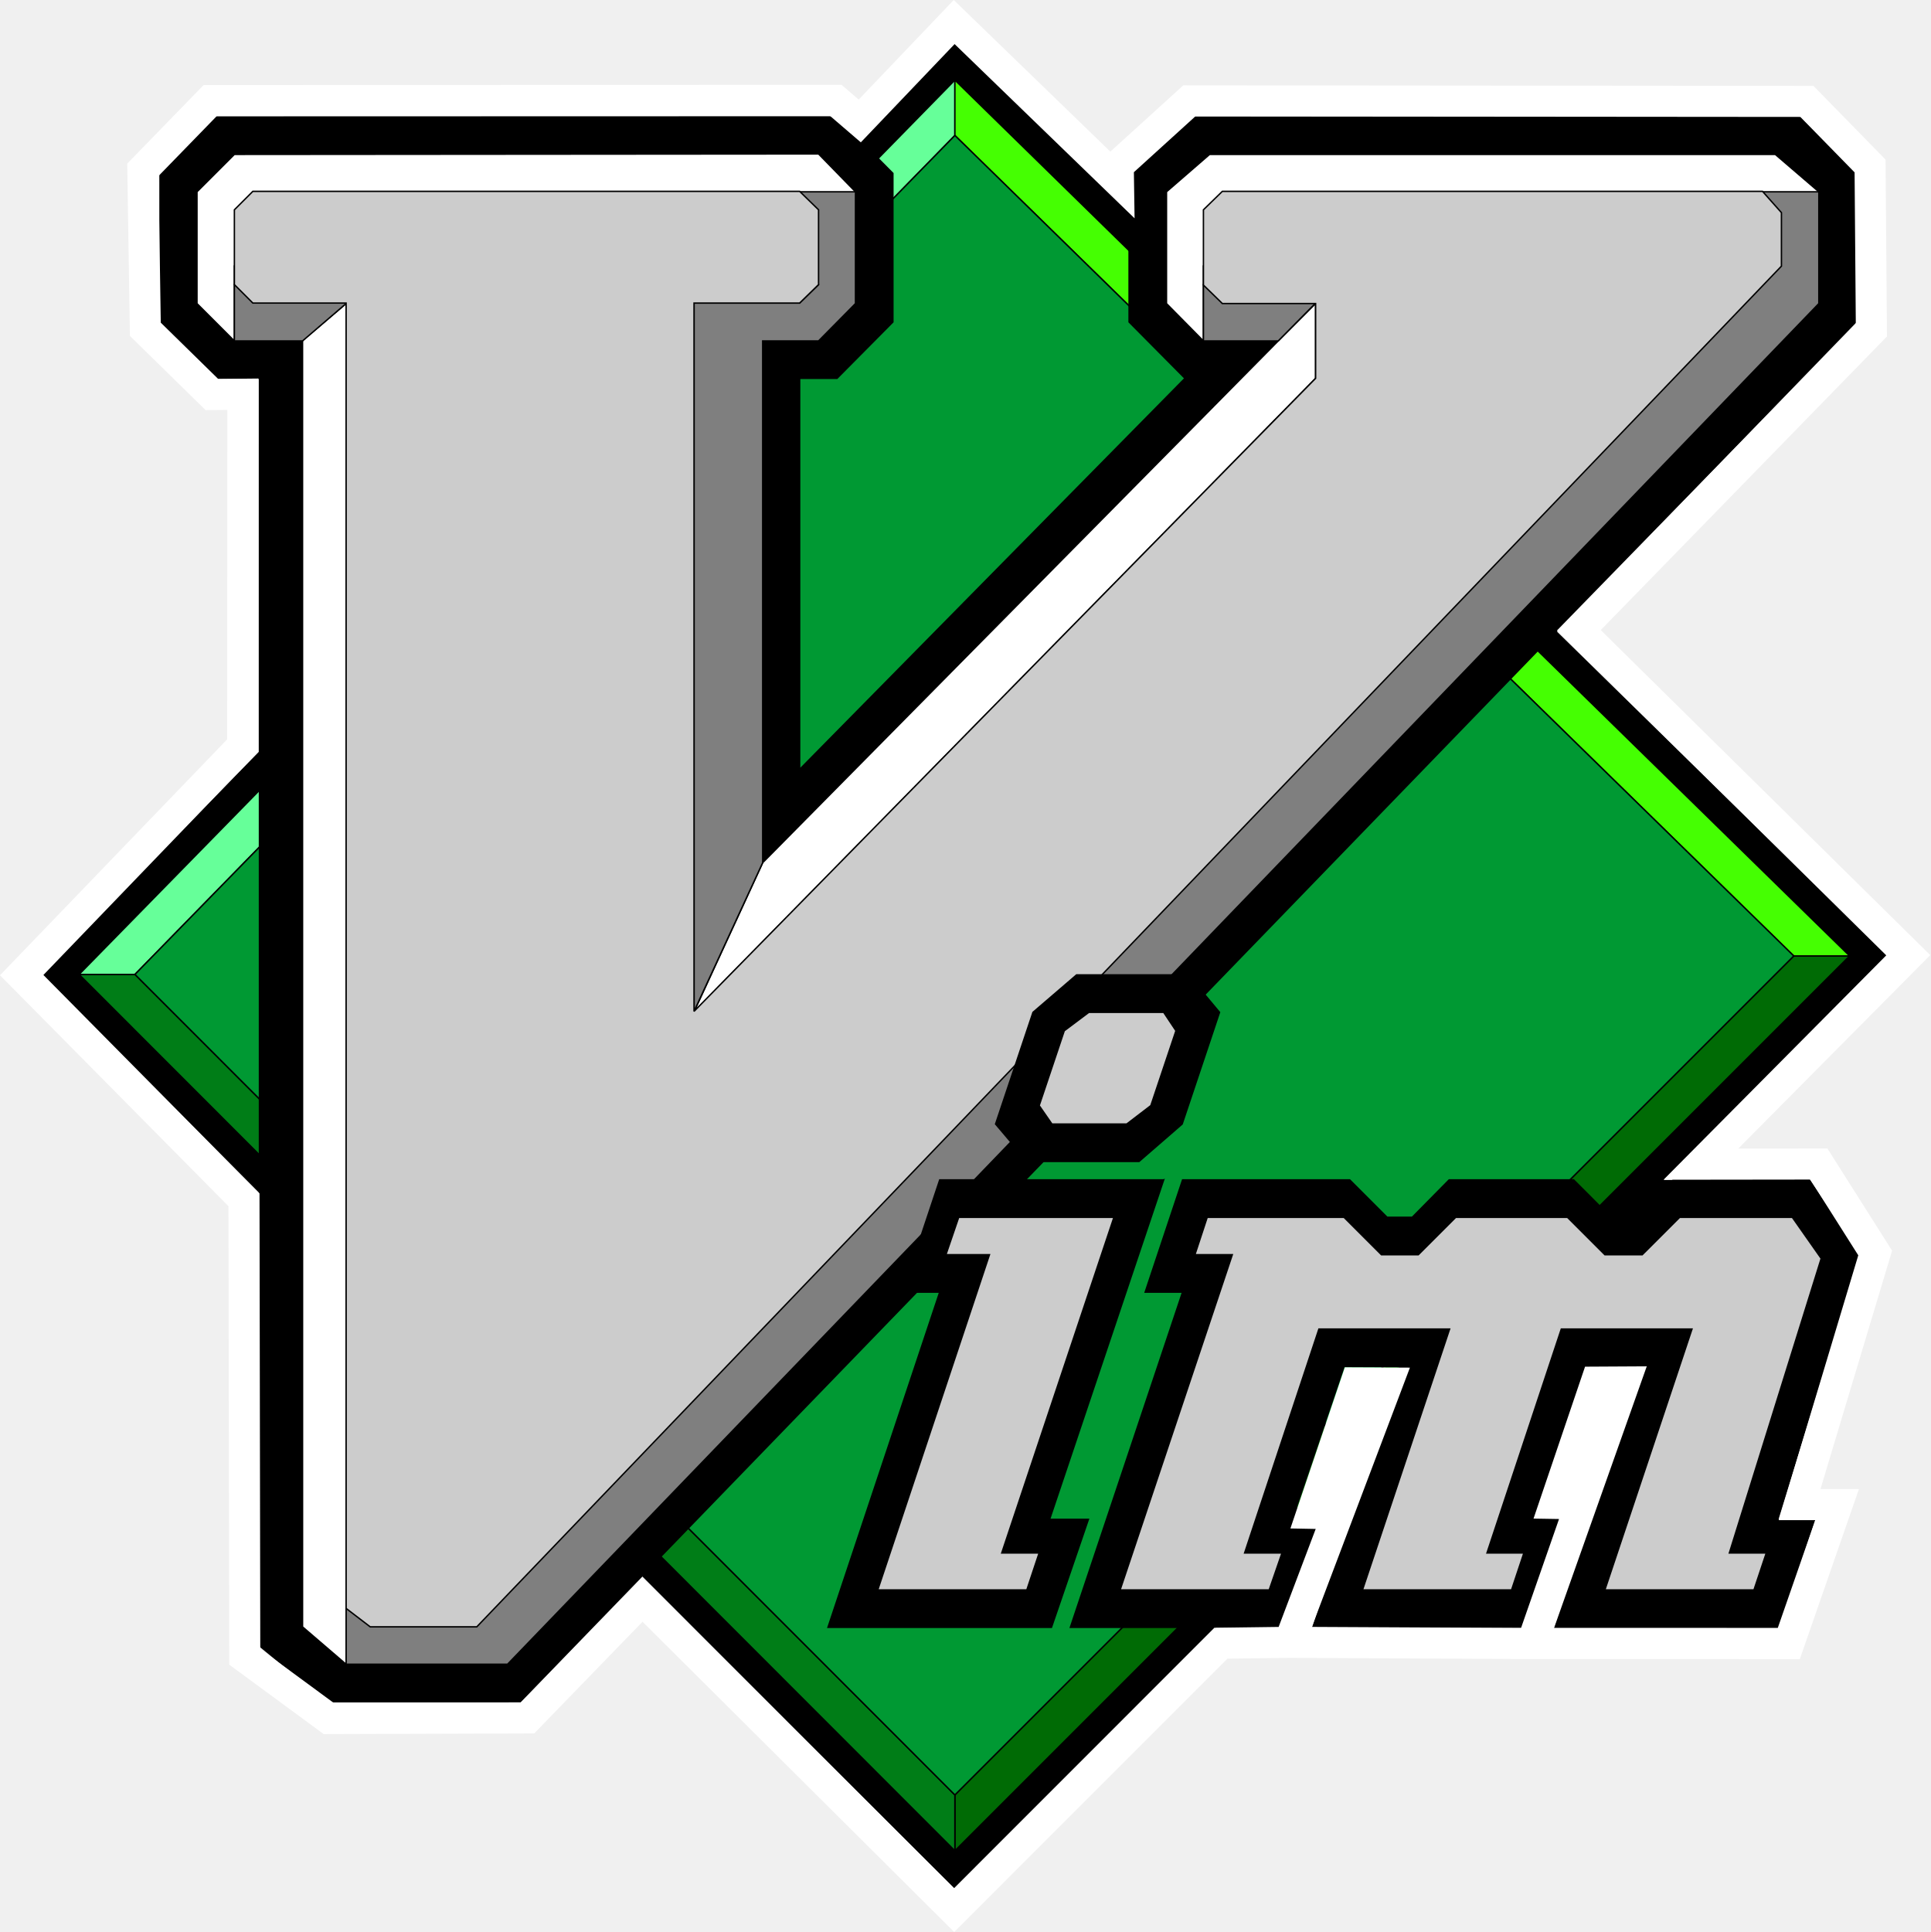
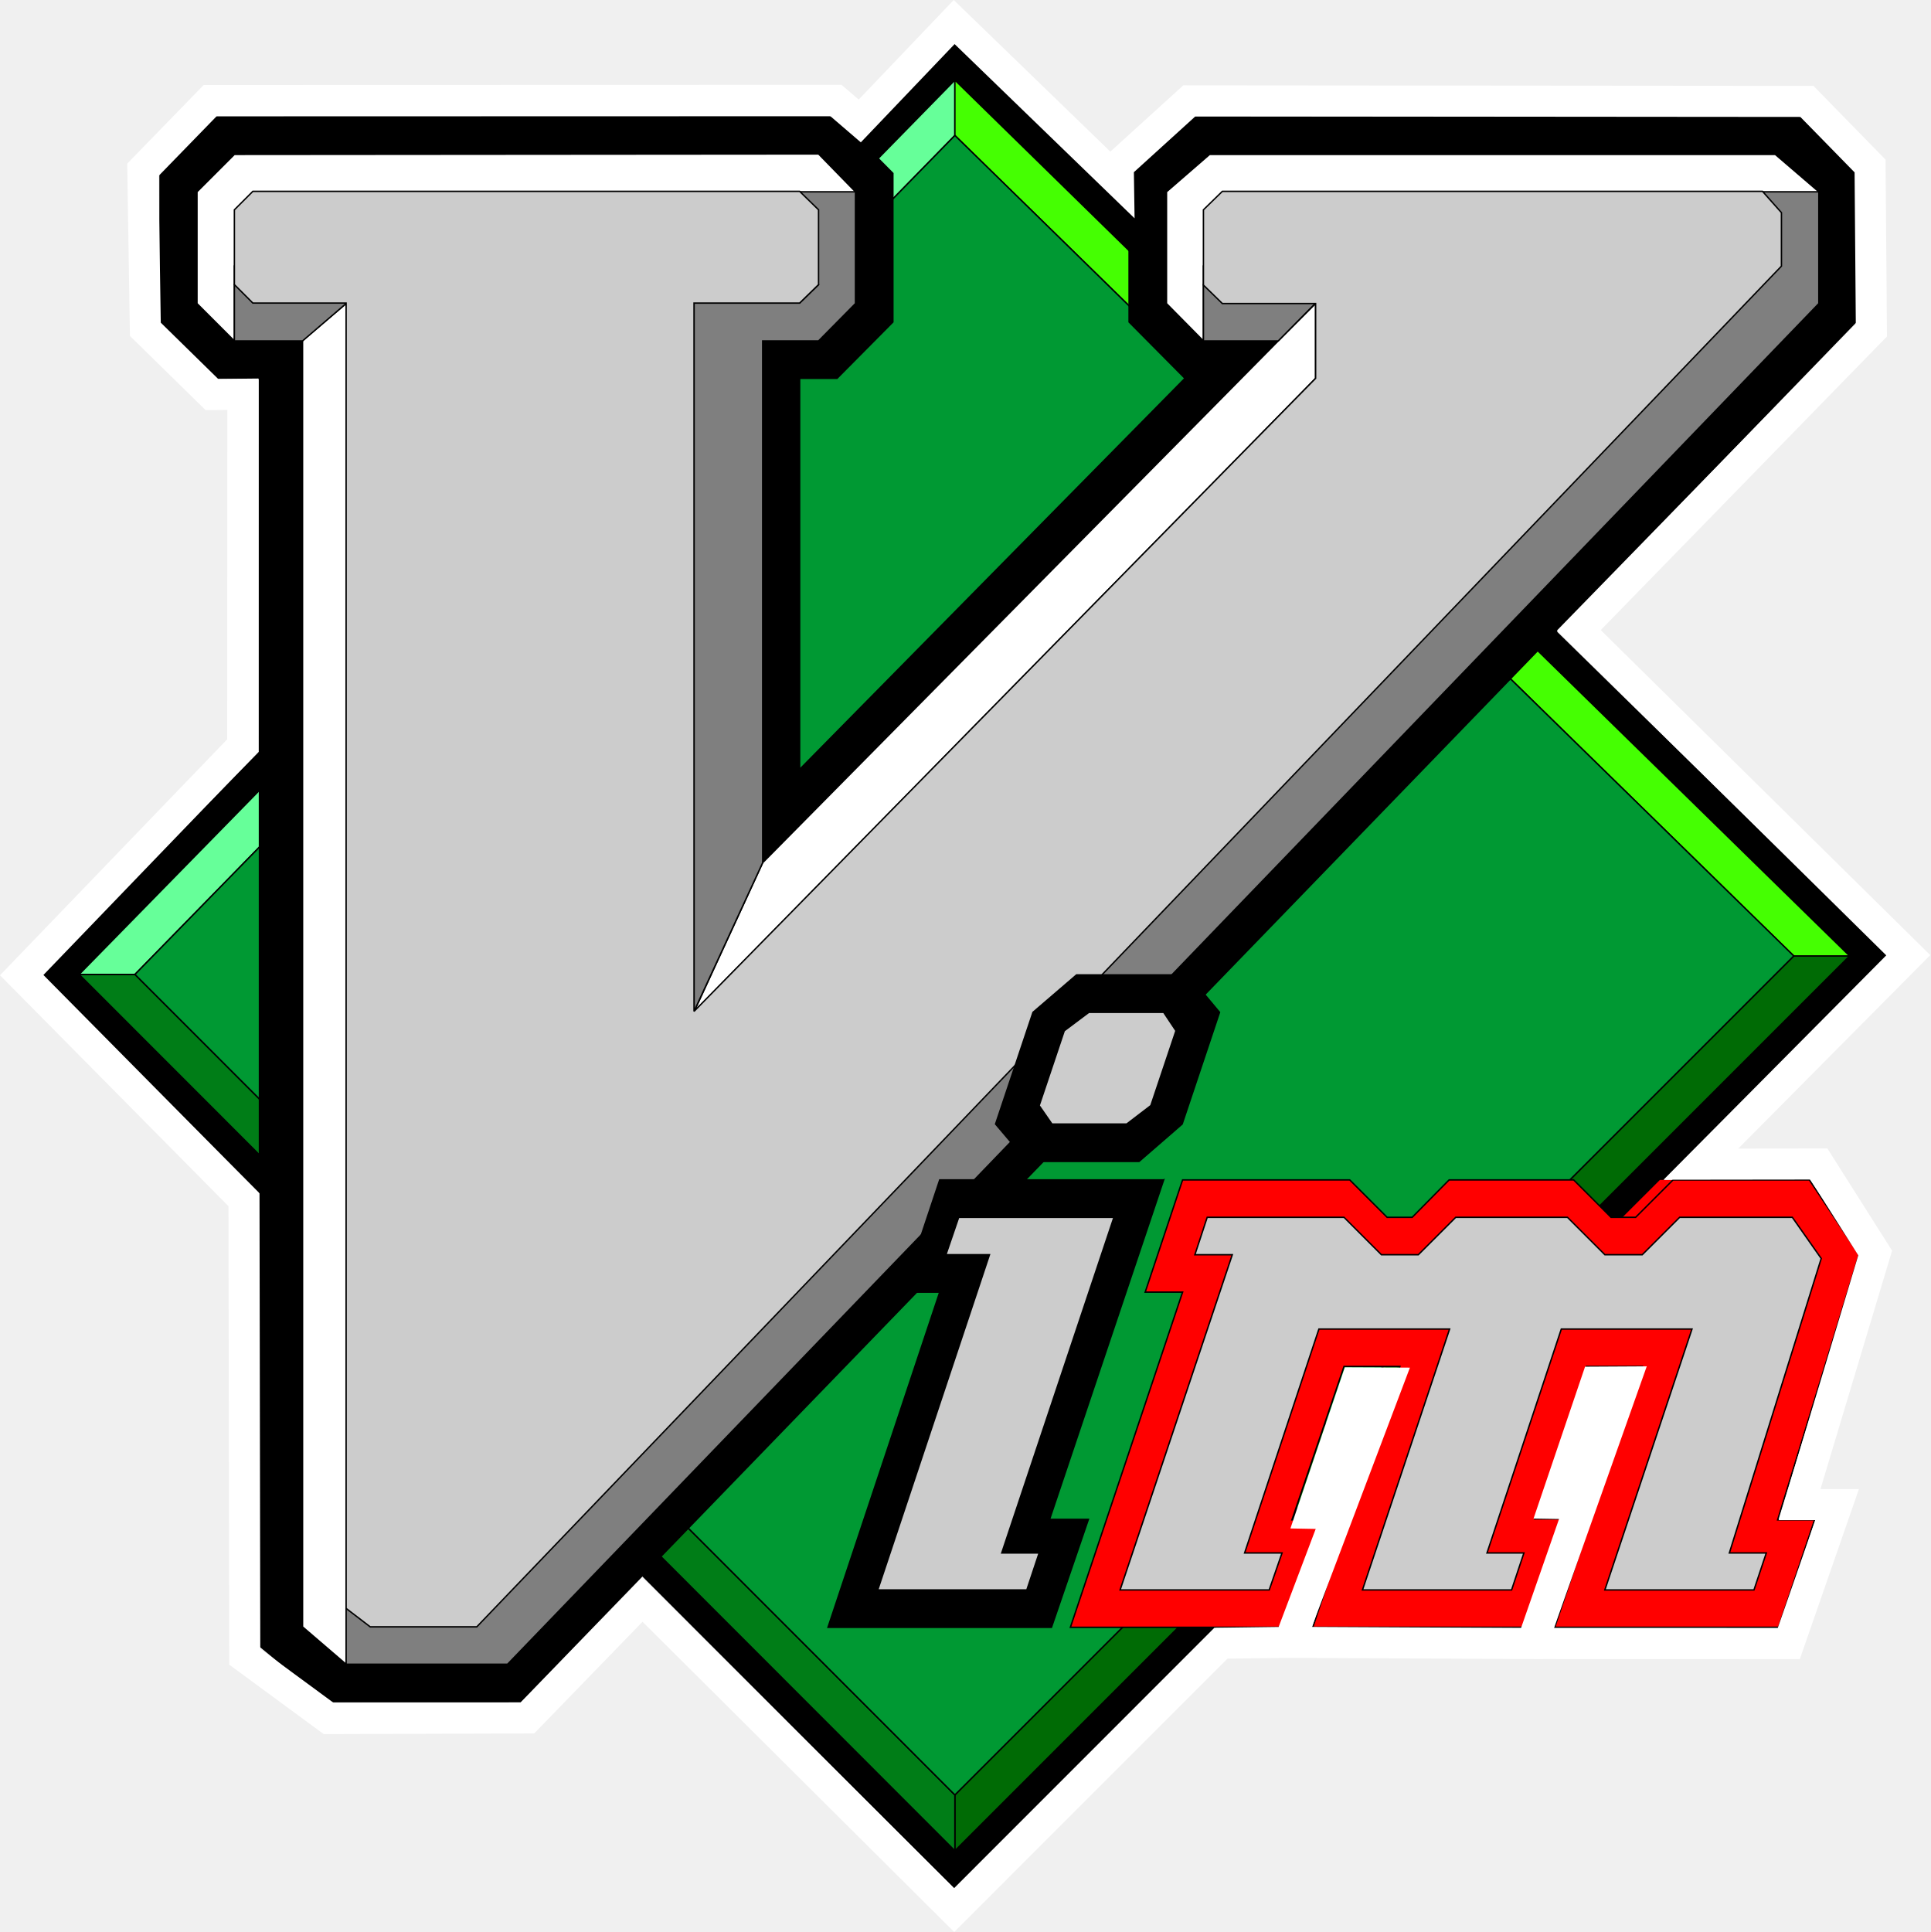
<svg xmlns="http://www.w3.org/2000/svg" width="293.575" height="293.806" viewBox="0 0 293.575 293.806" version="1.1" id="svg90">
  <defs id="defs94" />
  <path fill-rule="evenodd" fill="#000000" fill-opacity="1" d="M 286.999,145.374 145.229,6.488 6.342,148.183 145.229,287.144 286.999,145.374" id="path2" />
  <path fill="none" stroke-width="0.216" stroke-linecap="butt" stroke-linejoin="miter" stroke="#000000" stroke-opacity="1" stroke-miterlimit="2.613" d="M 286.999,145.374 145.229,6.488 6.342,148.183 145.229,287.144 Z M 286.999,145.374" id="path4" />
  <path fill-rule="evenodd" fill="#006b05" fill-opacity="1" d="M 272.815,145.374 H 281.311 L 145.229,281.456 V 272.96 L 272.815,145.374" id="path6" />
  <path fill="none" stroke-width="0.216" stroke-linecap="butt" stroke-linejoin="miter" stroke="#000000" stroke-opacity="1" stroke-miterlimit="2.613" d="M 272.815,145.374 H 281.311 L 145.229,281.456 V 272.96 Z M 272.815,145.374" id="path8" />
  <path fill-rule="evenodd" fill="#007d17" fill-opacity="1" d="M 12.03,148.183 H 20.526 L 145.229,272.96 V 281.456 L 12.03,148.183" id="path10" />
  <path fill="none" stroke-width="0.216" stroke-linecap="butt" stroke-linejoin="miter" stroke="#000000" stroke-opacity="1" stroke-miterlimit="2.613" d="M 12.03,148.183 H 20.526 L 145.229,272.96 V 281.456 Z M 12.03,148.183" id="path12" />
  <path fill-rule="evenodd" fill="#66ff99" fill-opacity="1" d="M 145.229,20.601 V 12.175 L 12.03,148.183 H 20.526 L 145.229,20.601" id="path14" />
  <path fill="none" stroke-width="0.216" stroke-linecap="butt" stroke-linejoin="miter" stroke="#000000" stroke-opacity="1" stroke-miterlimit="2.613" d="M 145.229,20.601 V 12.175 L 12.03,148.183 H 20.526 Z M 145.229,20.601" id="path16" />
  <path fill-rule="evenodd" fill="#45ff02" fill-opacity="1" d="M 145.229,12.175 V 20.601 L 272.815,145.374 H 281.311 L 145.229,12.175" id="path18" />
  <path fill="none" stroke-width="0.216" stroke-linecap="butt" stroke-linejoin="miter" stroke="#000000" stroke-opacity="1" stroke-miterlimit="2.613" d="M 145.229,12.175 V 20.601 L 272.815,145.374 H 281.311 Z M 145.229,12.175" id="path20" />
  <path fill-rule="evenodd" fill="#009933" fill-opacity="1" d="M 145.229,272.96 272.815,145.374 145.229,20.601 20.526,148.183 145.229,272.96" id="path22" />
  <path fill="none" stroke-width="0.216" stroke-linecap="butt" stroke-linejoin="miter" stroke="#000000" stroke-opacity="1" stroke-miterlimit="2.613" d="M 145.229,272.96 272.815,145.374 145.229,20.601 20.526,148.183 Z M 145.229,272.96" id="path24" />
  <path fill-rule="evenodd" fill="#000000" fill-opacity="1" d="M 171.725,48.968 180.221,57.535 121.616,117.007 V 57.535 H 127.303 L 135.799,48.968 V 26.359 L 127.303,17.792 H 32.838 L 24.342,26.359 V 48.968 L 32.838,57.535 H 39.463 V 250.281 L 49.831,258.777 H 79.135 L 282.245,48.968 V 26.359 L 273.749,17.792 H 181.159 L 171.725,26.359 V 48.968" id="path26" />
  <path fill="none" stroke-width="0.216" stroke-linecap="butt" stroke-linejoin="miter" stroke="#000000" stroke-opacity="1" stroke-miterlimit="2.613" d="M 171.725,48.968 180.221,57.535 121.616,117.007 V 57.535 H 127.303 L 135.799,48.968 V 26.359 L 127.303,17.792 H 32.838 L 24.342,26.359 V 48.968 L 32.838,57.535 H 39.463 V 250.281 L 49.831,258.777 H 79.135 L 282.245,48.968 V 26.359 L 273.749,17.792 H 181.159 L 171.725,26.359 Z M 171.725,48.968" id="path28" />
  <path fill-rule="evenodd" fill="#ffffff" fill-opacity="1" d="M 35.647,51.847 29.96,46.16 V 29.167 L 35.647,23.48 124.495,23.41 130.112,29.167 124.495,31.906 121.616,29.167 35.647,43.281 V 51.847" id="path30" />
  <path fill="none" stroke-width="0.216" stroke-linecap="butt" stroke-linejoin="miter" stroke="#000000" stroke-opacity="1" stroke-miterlimit="2.613" d="M 35.647,51.847 29.96,46.16 V 29.167 L 35.647,23.48 124.495,23.41 130.112,29.167 124.495,31.906 121.616,29.167 35.647,43.281 Z M 35.647,51.847" id="path32" />
  <path fill-rule="evenodd" fill="#ffffff" fill-opacity="1" d="M 52.639,253.089 46.014,247.402 V 51.777 L 52.639,46.16 V 253.089" id="path34" />
  <path fill="none" stroke-width="0.216" stroke-linecap="butt" stroke-linejoin="miter" stroke="#000000" stroke-opacity="1" stroke-miterlimit="2.613" d="M 52.639,253.089 46.014,247.402 V 51.777 L 52.639,46.16 Z M 52.639,253.089" id="path36" />
  <path fill-rule="evenodd" fill="#ffffff" fill-opacity="1" d="M 194.405,51.847 200.092,46.16 V 57.535 L 105.557,153.871 115.999,131.191 194.405,51.847" id="path38" />
  <path fill="none" stroke-width="0.216" stroke-linecap="butt" stroke-linejoin="miter" stroke="#000000" stroke-opacity="1" stroke-miterlimit="2.613" d="M 194.405,51.847 200.092,46.16 V 57.535 L 105.557,153.871 115.999,131.191 Z M 194.405,51.847" id="path40" />
  <path fill-rule="evenodd" fill="#7f7f7f" fill-opacity="1" d="M 54.581,43.351 52.639,46.16 46.014,51.847 H 35.647 V 40.472 L 54.581,43.351" id="path42" />
  <path fill="none" stroke-width="0.216" stroke-linecap="butt" stroke-linejoin="miter" stroke="#000000" stroke-opacity="1" stroke-miterlimit="2.613" d="M 54.581,43.351 52.639,46.16 46.014,51.847 H 35.647 V 40.472 Z M 54.581,43.351" id="path44" />
  <path fill-rule="evenodd" fill="#7f7f7f" fill-opacity="1" d="M 115.999,51.847 V 131.191 L 105.557,153.8 V 46.089 H 121.616 L 124.495,43.281 121.616,29.167 H 130.112 V 46.16 L 124.495,51.847 H 115.999" id="path46" />
  <path fill="none" stroke-width="0.216" stroke-linecap="butt" stroke-linejoin="miter" stroke="#000000" stroke-opacity="1" stroke-miterlimit="2.613" d="M 115.999,51.847 V 131.191 L 105.557,153.8 V 46.089 H 121.616 L 124.495,43.281 121.616,29.167 H 130.112 V 46.16 L 124.495,51.847 Z M 115.999,51.847" id="path48" />
  <path fill-rule="evenodd" fill="#ffffff" fill-opacity="1" d="M 183.03,51.847 177.413,46.16 V 29.167 L 183.967,23.48 H 270.006 L 276.631,29.167 267.127,37.664 183.03,43.281 V 51.847" id="path50" />
  <path fill="none" stroke-width="0.216" stroke-linecap="butt" stroke-linejoin="miter" stroke="#000000" stroke-opacity="1" stroke-miterlimit="2.613" d="M 183.03,51.847 177.413,46.16 V 29.167 L 183.967,23.48 H 270.006 L 276.631,29.167 267.127,37.664 183.03,43.281 Z M 183.03,51.847" id="path52" />
  <path fill-rule="evenodd" fill="#7f7f7f" fill-opacity="1" d="M 276.631,46.16 77.19,253.089 H 52.639 V 244.593 H 70.639 L 270.006,40.472 267.127,29.167 H 276.631 V 46.16" id="path54" />
  <path fill="none" stroke-width="0.216" stroke-linecap="butt" stroke-linejoin="miter" stroke="#000000" stroke-opacity="1" stroke-miterlimit="2.613" d="M 276.631,46.16 77.19,253.089 H 52.639 V 244.593 H 70.639 L 270.006,40.472 267.127,29.167 H 276.631 Z M 276.631,46.16" id="path56" />
  <path fill-rule="evenodd" fill="#7f7f7f" fill-opacity="1" d="M 201.967,43.351 200.022,46.16 194.405,51.847 H 183.03 V 40.472 L 201.967,43.351" id="path58" />
  <path fill="none" stroke-width="0.216" stroke-linecap="butt" stroke-linejoin="miter" stroke="#000000" stroke-opacity="1" stroke-miterlimit="2.613" d="M 201.967,43.351 200.022,46.16 194.405,51.847 H 183.03 V 40.472 Z M 201.967,43.351" id="path60" />
  <path fill-rule="evenodd" fill="#cccccc" fill-opacity="1" d="M 105.557,153.8 V 46.089 H 121.616 L 124.495,43.281 V 31.906 L 121.616,29.097 H 38.456 L 35.647,31.906 V 43.281 L 38.456,46.089 H 52.639 V 244.593 L 56.311,247.402 H 72.51 L 270.94,40.472 V 32.335 L 268.061,29.097 H 185.909 L 183.03,31.906 V 43.351 L 185.909,46.16 H 200.092 V 57.535 L 105.557,153.8" id="path62" />
  <path fill="none" stroke-width="0.216" stroke-linecap="butt" stroke-linejoin="miter" stroke="#000000" stroke-opacity="1" stroke-miterlimit="2.613" d="M 105.557,153.8 V 46.089 H 121.616 L 124.495,43.281 V 31.906 L 121.616,29.097 H 38.456 L 35.647,31.906 V 43.281 L 38.456,46.089 H 52.639 V 244.593 L 56.311,247.402 H 72.51 L 270.94,40.472 V 32.335 L 268.061,29.097 H 185.909 L 183.03,31.906 V 43.351 L 185.909,46.16 H 200.092 V 57.535 Z M 105.557,153.8" id="path64" />
  <path fill-rule="evenodd" fill="#000000" fill-opacity="1" d="M 157.112,153.945 163.733,148.257 H 180.725 L 185.479,153.945 179.792,170.937 173.237,176.624 H 156.245 L 151.42,170.937 157.112,153.945" id="path66" />
  <path fill="none" stroke-width="0.216" stroke-linecap="butt" stroke-linejoin="miter" stroke="#000000" stroke-opacity="1" stroke-miterlimit="2.613" d="M 157.112,153.945 163.733,148.257 H 180.725 L 185.479,153.945 179.792,170.937 173.237,176.624 H 156.245 L 151.42,170.937 Z M 157.112,153.945" id="path68" />
-   <path fill-rule="evenodd" fill="#000000" fill-opacity="1" d="M 162.799,247.472 179.862,196.496 H 174.174 L 179.862,179.433 H 205.28 L 210.967,185.121 H 214.784 L 220.397,179.433 H 239.335 L 245.022,185.121 H 246.764 L 252.456,179.433 H 275.19 L 282.749,190.808 270.366,231.128 H 275.983 L 270.51,247.472 H 236.456 L 249.772,207.8 H 241.28 L 233.428,230.984 H 239.045 L 233.717,247.472 H 199.663 L 212.909,207.8 H 204.413 L 196.495,231.128 H 202.182 L 196.854,247.472 H 162.799" id="path70" />
+   <path fill-rule="evenodd" fill="#ff0000" fill-opacity="1" d="M 162.799,247.472 179.862,196.496 H 174.174 L 179.862,179.433 H 205.28 L 210.967,185.121 H 214.784 L 220.397,179.433 H 239.335 L 245.022,185.121 H 246.764 L 252.456,179.433 H 275.19 L 282.749,190.808 270.366,231.128 H 275.983 L 270.51,247.472 H 236.456 L 249.772,207.8 H 241.28 L 233.428,230.984 H 239.045 L 233.717,247.472 H 199.663 L 212.909,207.8 H 204.413 L 196.495,231.128 H 202.182 L 196.854,247.472 H 162.799" id="path70" />
  <path fill="none" stroke-width="0.216" stroke-linecap="butt" stroke-linejoin="miter" stroke="#000000" stroke-opacity="1" stroke-miterlimit="2.613" d="M 162.799,247.472 179.862,196.496 H 174.174 L 179.862,179.433 H 205.28 L 210.967,185.121 H 214.784 L 220.397,179.433 H 239.335 L 245.022,185.121 H 248.764 L 254.456,179.433 H 275.19 L 282.749,190.808 270.366,231.128 H 275.983 L 270.51,247.472 H 236.456 L 249.772,207.8 H 241.28 L 233.428,230.984 H 239.045 L 233.717,247.472 H 199.663 L 212.909,207.8 H 204.413 L 196.495,231.128 H 202.182 L 196.854,247.472 Z M 162.799,247.472" id="path72" />
  <path fill-rule="evenodd" fill="#cccccc" fill-opacity="1" d="M 272.596,185.121 L 276.991,191.382 L 263.022,236.167 H 268.639 L 266.764,241.785 H 244.085 L 257.335,202.113 H 237.463 L 226.159,236.167 H 231.772 L 229.901,241.785 H 207.221 L 220.471,202.113 H 200.596 L 189.295,236.167 H 194.983 L 193.038,241.785 H 170.358 L 187.42,190.808 H 181.733 L 183.604,185.121 H 204.413 L 210.1,190.808 H 215.717 L 221.405,185.121 H 238.397 L 244.085,190.808 H 249.772 L 255.463,185.121 H 272.596" id="path74" />
  <path fill="none" stroke-width="0.216" stroke-linecap="butt" stroke-linejoin="miter" stroke="#000000" stroke-opacity="1" stroke-miterlimit="2.613" d="M 272.596,185.121 276.991,191.382 263.022,236.167 H 268.639 L 266.764,241.785 H 244.085 L 257.335,202.113 H 237.463 L 226.159,236.167 H 231.772 L 229.901,241.785 H 207.221 L 220.471,202.113 H 200.596 L 189.295,236.167 H 194.983 L 193.038,241.785 H 170.358 L 187.42,190.808 H 181.733 L 183.604,185.121 H 204.413 L 210.1,190.808 H 215.717 L 221.405,185.121 H 238.397 L 244.085,190.808 H 249.772 L 255.463,185.121 Z M 272.596,185.121" id="path76" />
  <path fill-rule="evenodd" fill="#000000" fill-opacity="1" d="M 176.983,179.433 159.631,231.054 H 165.534 L 159.917,247.472 H 125.932 L 142.924,196.496 H 137.237 Z M 137.237,196.496 142.924,179.433 H 176.983" id="path78" />
  <path fill="none" stroke-width="0.216" stroke-linecap="butt" stroke-linejoin="miter" stroke="#000000" stroke-opacity="1" stroke-miterlimit="2.613" d="M 176.983,179.433 159.631,231.054 H 165.534 L 159.917,247.472 H 125.932 L 142.924,196.496 H 137.237 Z M 137.237,196.496 142.924,179.433 H 176.983 Z M 137.237,196.496" id="path80" />
  <path fill-rule="evenodd" fill="#cccccc" fill-opacity="1" d="M 156.174,241.785 158.045,236.167 H 152.358 L 169.42,185.121 H 145.807 L 143.862,190.808 H 150.487 L 133.495,241.785 H 156.174" id="path82" />
  <path fill="none" stroke-width="0.216" stroke-linecap="butt" stroke-linejoin="miter" stroke="#000000" stroke-opacity="1" stroke-miterlimit="2.613" d="M 156.174,241.785 158.045,236.167 H 152.358 L 169.42,185.121 H 145.807 L 143.862,190.808 H 150.487 L 133.495,241.785 Z M 156.174,241.785" id="path84" />
  <path fill-rule="evenodd" fill="#cccccc" fill-opacity="1" d="M 175.038,168.128 178.854,156.753 176.983,153.945 H 165.604 L 161.862,156.753 158.045,168.128 159.991,170.937 H 171.366 L 175.038,168.128" id="path86" />
  <path fill="none" stroke-width="0.216" stroke-linecap="butt" stroke-linejoin="miter" stroke="#000000" stroke-opacity="1" stroke-miterlimit="2.613" d="M 175.038,168.128 178.854,156.753 176.983,153.945 H 165.604 L 161.862,156.753 158.045,168.128 159.991,170.937 H 171.366 Z M 175.038,168.128" id="path88" />
  <path id="path493" d="M 145.121,3.352 130.762,18.395 127.119,15.264 31.974,15.289 21.728,25.825 22.106,50.076 32.231,60 36.937,59.951 36.915,113.383 3.301,148.291 37.109,182.457 37.226,251.952 50.005,261.346 80.244,261.251 97.694,243.264 145.121,290.469 185.687,249.89 196.109,249.753 203.502,230.212 199.53,230.137 206.228,210.305 211.024,210.327 196.109,249.753 233.014,249.938 240.421,228.693 236.514,228.629 242.769,210.187 247.108,210.163 233.014,249.938 272.058,249.949 279.405,228.813 H 273.702 L 285.199,190.547 276.631,177.016 258.691,177.038 290.229,145.266 240.13,95.85 284.622,50.217 284.421,25.243 274.817,15.42 180.883,15.341 170.076,25.156 170.112,27.543 Z" style="fill:none;stroke:#ffffff;stroke-width:4.724;stroke-dasharray:none;stroke-opacity:1" />
</svg>
